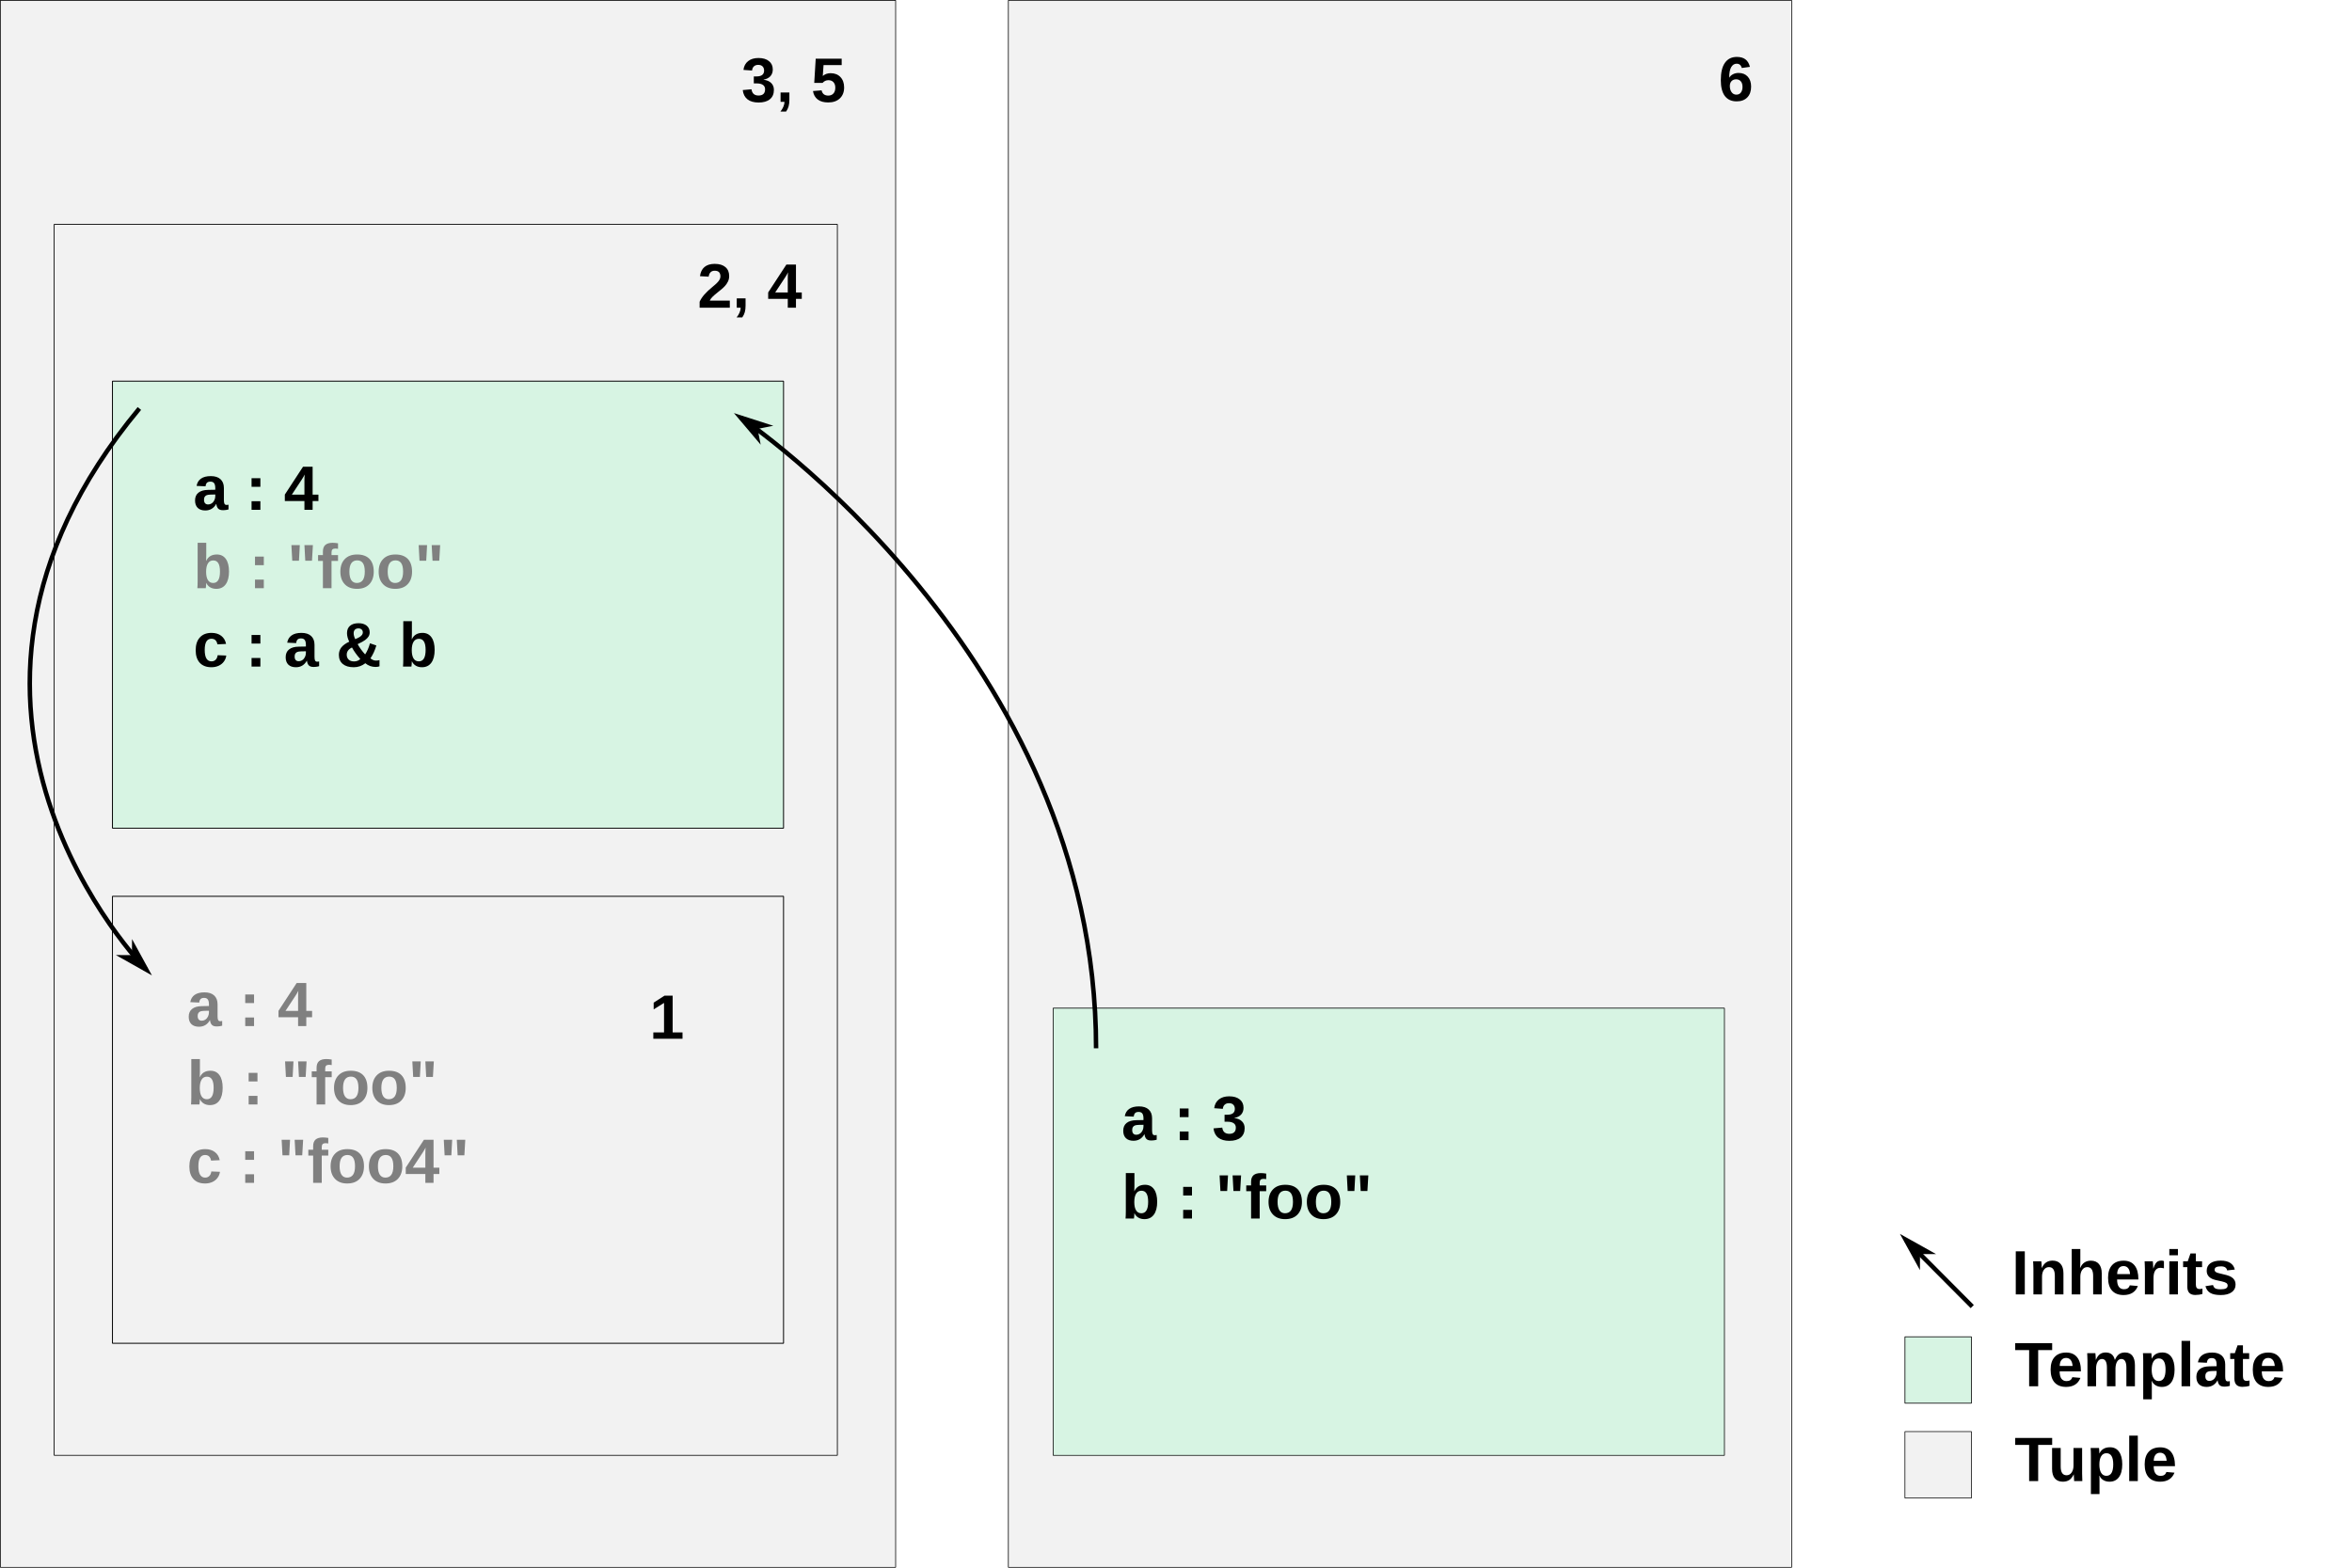
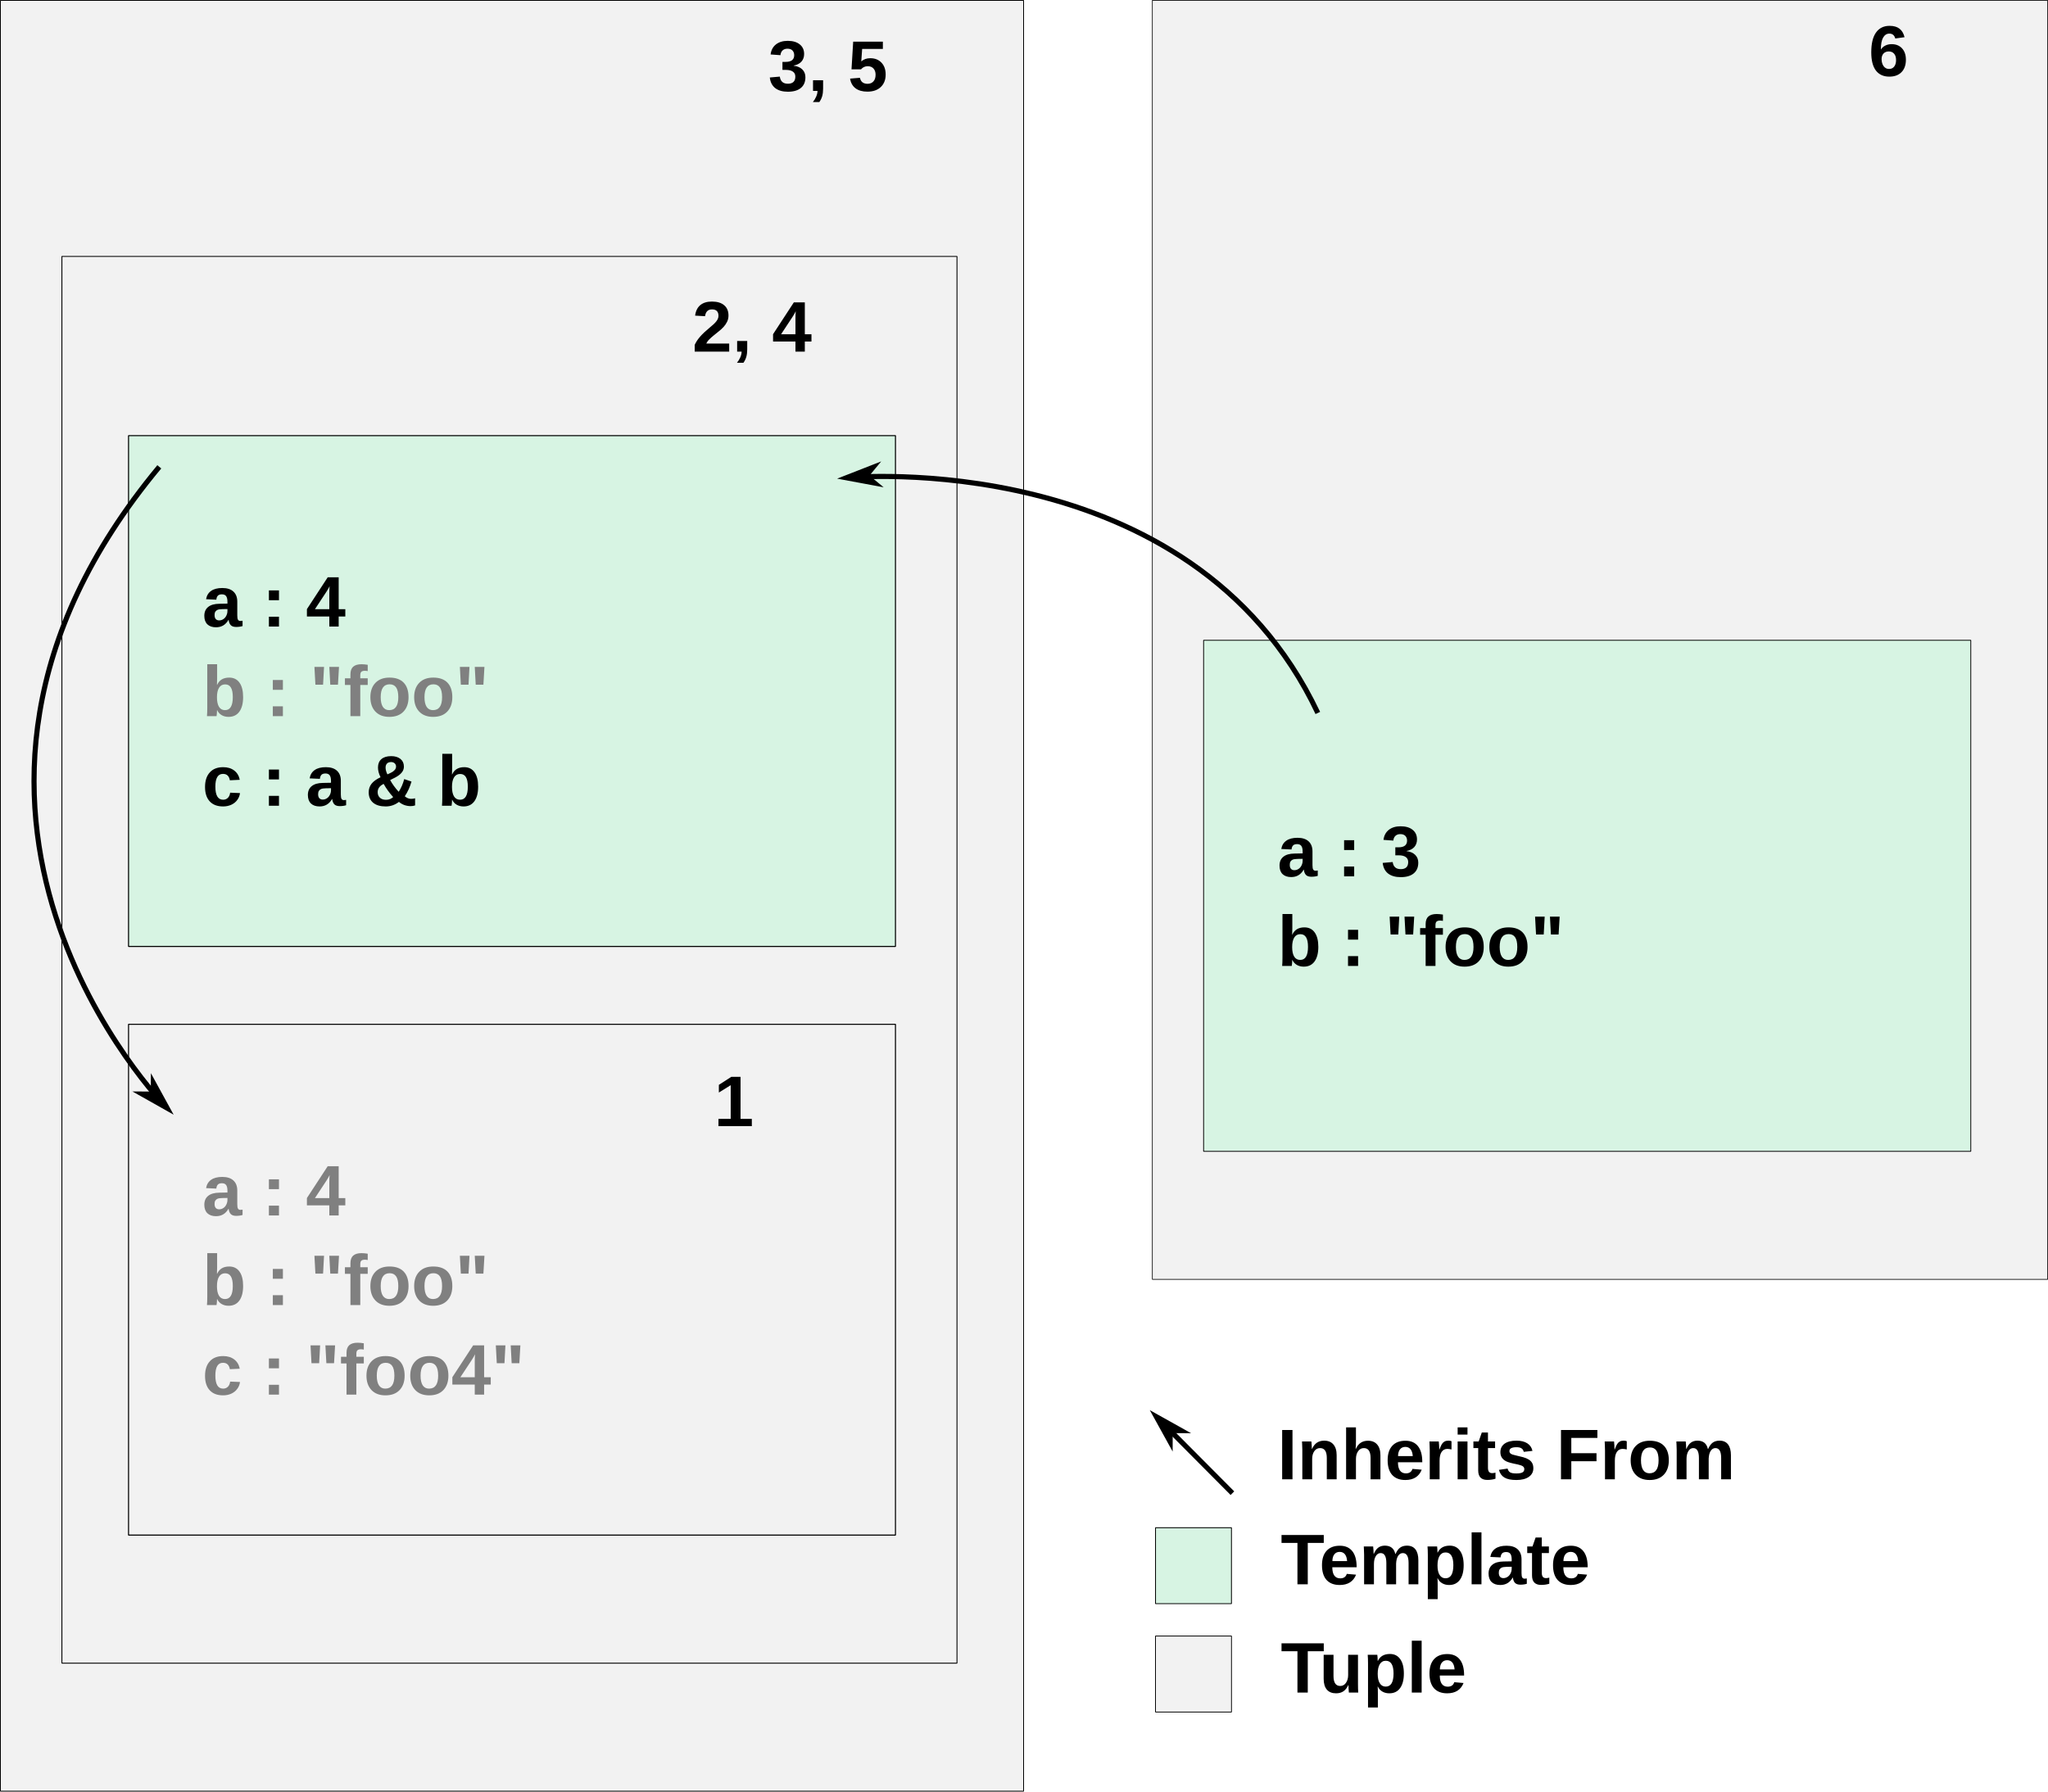
- <svg xmlns="http://www.w3.org/2000/svg" width="525" height="350" id="svg2" version="1.1">
+ <svg xmlns="http://www.w3.org/2000/svg" width="400" height="350" id="svg2" version="1.1">
  <defs id="defs4">
    <marker orient="auto" refY="0" refX="0" id="Arrow1Mend" style="overflow:visible">
      <path id="path3818" d="M 0,0 5,-5 -12.5,0 5,5 0,0 z" style="fill-rule:evenodd;stroke:#000000;stroke-width:1pt" transform="matrix(-0.4,0,0,-0.4,-4,0)" />
    </marker>
  </defs>
  <g id="layer1" transform="translate(0,-702.3622)">
    <rect style="fill:#f2f2f2;stroke:#000000;stroke-width:0.161;stroke-linecap:round;stroke-linejoin:bevel;stroke-miterlimit:4;stroke-opacity:1;stroke-dasharray:none" id="rect2985" width="199.839" height="349.839" x="0.081" y="702.443" />
    <rect style="fill:#f2f2f2;stroke:#000000;stroke-width:0.177;stroke-linecap:round;stroke-linejoin:bevel;stroke-miterlimit:4;stroke-opacity:1;stroke-dasharray:none" id="rect2987" width="174.823" height="274.823" x="12.089" y="752.451" />
    <rect style="fill:#f2f2f2;stroke:#000000;stroke-width:0.208;stroke-linecap:round;stroke-linejoin:bevel;stroke-miterlimit:4;stroke-opacity:1;stroke-dasharray:none" id="rect2989" width="149.792" height="99.792" x="25.104" y="902.466" />
    <rect style="fill:#d7f4e3;stroke:#000000;stroke-width:0.206;stroke-linecap:round;stroke-linejoin:bevel;stroke-miterlimit:4;stroke-opacity:1;stroke-dasharray:none" id="rect2991" width="149.794" height="99.794" x="25.103" y="787.465" />
-     <rect style="fill:#f2f2f2;stroke:#000000;stroke-width:0.16;stroke-linecap:round;stroke-linejoin:bevel;stroke-miterlimit:4;stroke-opacity:1;stroke-dasharray:none" id="rect2993" width="174.84" height="349.84" x="225.08" y="702.442" />
-     <rect style="fill:#d7f4e3;stroke:#000000;stroke-width:0.16;stroke-linecap:round;stroke-linejoin:bevel;stroke-miterlimit:4;stroke-opacity:1;stroke-dasharray:none" id="rect2995" width="149.84" height="99.84" x="235.08" y="927.442" />
-     <text xml:space="preserve" style="font-size:14px;font-style:normal;font-variant:normal;font-weight:bold;font-stretch:normal;line-height:125%;letter-spacing:0px;word-spacing:0px;fill:#000000;fill-opacity:1;stroke:none;font-family:Arial;-inkscape-font-specification:Sans" x="144.957" y="934.275" id="text2997">
-       <tspan id="tspan2999" x="144.957" y="934.275">1</tspan>
+     <rect style="fill:#f2f2f2;stroke:#000000;stroke-width:0.135;stroke-linecap:round;stroke-linejoin:bevel;stroke-miterlimit:4;stroke-opacity:1;stroke-dasharray:none" id="rect2993" width="174.865" height="249.865" x="225.068" y="702.43" />
+     <rect style="fill:#d7f4e3;stroke:#000000;stroke-width:0.16;stroke-linecap:round;stroke-linejoin:bevel;stroke-miterlimit:4;stroke-opacity:1;stroke-dasharray:none" id="rect2995" width="149.84" height="99.84" x="235.08" y="827.442" />
+     <text xml:space="preserve" style="font-size:13.999px;font-style:normal;font-variant:normal;font-weight:bold;font-stretch:normal;text-align:end;line-height:125%;letter-spacing:0px;word-spacing:0px;text-anchor:end;fill:#000000;fill-opacity:1;stroke:none;font-family:Arial;-inkscape-font-specification:Sans" x="166.692" y="922.326" id="text2997" transform="scale(0.999961,1.000039)">
+       <tspan id="tspan2999" x="166.692" y="922.326">1</tspan>
    </text>
    <text xml:space="preserve" style="font-size:14px;font-style:normal;font-variant:normal;font-weight:bold;font-stretch:normal;line-height:125%;letter-spacing:0px;word-spacing:0px;fill:#000000;fill-opacity:1;stroke:none;font-family:Arial;-inkscape-font-specification:Sans" x="142.836" y="813.36" id="text3001">
      <tspan id="tspan3003" x="142.836" y="813.36" />
    </text>
-     <text xml:space="preserve" style="font-size:14px;font-style:normal;font-variant:normal;font-weight:bold;font-stretch:normal;line-height:125%;letter-spacing:0px;word-spacing:0px;fill:#000000;fill-opacity:1;stroke:none;font-family:Arial;-inkscape-font-specification:Sans" x="155.685" y="771.055" id="text3005">
-       <tspan id="tspan3007" x="155.685" y="771.055">2, 4</tspan>
+     <text xml:space="preserve" style="font-size:14px;font-style:normal;font-variant:normal;font-weight:bold;font-stretch:normal;text-align:end;line-height:125%;letter-spacing:0px;word-spacing:0px;text-anchor:end;fill:#000000;fill-opacity:1;stroke:none;font-family:Arial;-inkscape-font-specification:Sans" x="178.003" y="771.055" id="text3005">
+       <tspan id="tspan3007" x="178.003" y="771.055">2, 4</tspan>
    </text>
-     <text xml:space="preserve" style="font-size:14px;font-style:normal;font-variant:normal;font-weight:bold;font-stretch:normal;line-height:125%;letter-spacing:0px;word-spacing:0px;fill:#000000;fill-opacity:1;stroke:none;font-family:Arial;-inkscape-font-specification:Sans" x="165.463" y="725.093" id="text3009">
-       <tspan id="tspan3011" x="165.463" y="725.093">3, 5</tspan>
+     <text xml:space="preserve" style="font-size:14px;font-style:normal;font-variant:normal;font-weight:bold;font-stretch:normal;text-align:end;line-height:125%;letter-spacing:0px;word-spacing:0px;text-anchor:end;fill:#000000;fill-opacity:1;stroke:none;font-family:Arial;-inkscape-font-specification:Sans" x="192.824" y="720.134" id="text3009" transform="scale(1.00001,0.9999895)">
+       <tspan id="tspan3011" x="192.824" y="720.134">3, 5</tspan>
    </text>
    <text xml:space="preserve" style="font-size:14px;font-style:normal;font-variant:normal;font-weight:bold;font-stretch:normal;line-height:125%;letter-spacing:0px;word-spacing:0px;fill:#000000;fill-opacity:1;stroke:none;font-family:Arial;-inkscape-font-specification:Sans" x="173.241" y="773.055" id="text3013">
      <tspan id="tspan3015" x="173.241" y="773.055" />
    </text>
-     <text xml:space="preserve" style="font-size:14px;font-style:normal;font-variant:normal;font-weight:bold;font-stretch:normal;line-height:125%;letter-spacing:0px;word-spacing:0px;fill:#000000;fill-opacity:1;stroke:none;font-family:Arial;-inkscape-font-specification:Sans" x="383.595" y="724.85" id="text3017">
-       <tspan id="tspan3019" x="383.595" y="724.85">6</tspan>
+     <text xml:space="preserve" style="font-size:14px;font-style:normal;font-variant:normal;font-weight:bold;font-stretch:normal;text-align:end;line-height:125%;letter-spacing:0px;word-spacing:0px;text-anchor:end;fill:#000000;fill-opacity:1;stroke:none;font-family:Arial;-inkscape-font-specification:Sans" x="392.209" y="717.171" id="text3017" transform="scale(0.9999714,1.000029)">
+       <tspan id="tspan3019" x="392.209" y="717.171">6</tspan>
    </text>
-     <g id="g4301" transform="translate(0,0.5100562)">
+     <g id="g4301" transform="translate(-199.5262,0.5100562)">
      <rect y="1000.304" x="425.214" height="14.832" width="14.832" id="rect3021" style="fill:#d7f4e3;fill-opacity:1;fill-rule:evenodd;stroke:#000000;stroke-width:0.168;stroke-linecap:round;stroke-linejoin:bevel;stroke-miterlimit:4;stroke-opacity:1;stroke-dasharray:none" />
      <text id="text3023" y="1011.35" x="449.669" style="font-size:14px;font-style:normal;font-variant:normal;font-weight:bold;font-stretch:normal;line-height:125%;letter-spacing:0px;word-spacing:0px;fill:#000000;fill-opacity:1;stroke:none;font-family:Arial;-inkscape-font-specification:Sans" xml:space="preserve">
        <tspan y="1011.35" x="449.669" id="tspan3025">Template</tspan>
      </text>
    </g>
-     <g id="g4306">
+     <g id="g4306" transform="translate(-199.5262,0)">
      <text id="text3027" y="1033.026" x="449.669" style="font-size:14px;font-style:normal;font-variant:normal;font-weight:bold;font-stretch:normal;line-height:125%;letter-spacing:0px;word-spacing:0px;fill:#000000;fill-opacity:1;stroke:none;font-family:Arial;-inkscape-font-specification:Sans" xml:space="preserve">
        <tspan y="1033.026" x="449.669" id="tspan3029">Tuple</tspan>
      </text>
      <rect y="1021.975" x="425.209" height="14.842" width="14.842" id="rect3031" style="fill:#f2f2f2;fill-opacity:1;fill-rule:evenodd;stroke:#000000;stroke-width:0.158;stroke-linecap:round;stroke-linejoin:bevel;stroke-miterlimit:4;stroke-opacity:1;stroke-dasharray:none" />
    </g>
-     <path style="fill:none;stroke:#000000;stroke-width:1px;stroke-linecap:butt;stroke-linejoin:miter;stroke-opacity:1;marker-end:url(#Arrow1Mend)" d="m 244.659,936.397 c 0,-87.681 -79.196,-140.714 -79.196,-140.714" id="path3033" />
+     <path style="fill:none;stroke:#000000;stroke-width:1px;stroke-linecap:butt;stroke-linejoin:miter;stroke-opacity:1;marker-end:url(#Arrow1Mend)" d="m 257.387,841.644 c -24.749,-52.326 -91.924,-45.962 -91.924,-45.962" id="path3033" />
    <path style="fill:none;stroke:#000000;stroke-width:1px;stroke-linecap:butt;stroke-linejoin:miter;stroke-opacity:1;marker-end:url(#Arrow1Mend)" d="m 31.113,793.561 c -55.861,67.175 1.414,125.158 1.414,125.158" id="path3035" />
-     <text xml:space="preserve" style="font-size:14px;font-style:normal;font-variant:normal;font-weight:bold;font-stretch:normal;line-height:125%;letter-spacing:0px;word-spacing:0px;fill:#000000;fill-opacity:1;stroke:none;font-family:Arial;-inkscape-font-specification:Sans" x="250.316" y="956.903" id="text4268">
-       <tspan id="tspan4270" x="250.316" y="956.903">a : 3</tspan>
-       <tspan x="250.316" y="974.403" id="tspan4272">b : "foo"</tspan>
+     <text xml:space="preserve" style="font-size:14px;font-style:normal;font-variant:normal;font-weight:bold;font-stretch:normal;line-height:125%;letter-spacing:0px;word-spacing:0px;fill:#000000;fill-opacity:1;stroke:none;font-family:Arial;-inkscape-font-specification:Sans" x="249.501" y="873.561" id="text4268">
+       <tspan id="tspan4270" x="249.501" y="873.561">a : 3</tspan>
+       <tspan x="249.501" y="891.061" id="tspan4272">b : "foo"</tspan>
    </text>
-     <text xml:space="preserve" style="font-size:14px;font-style:normal;font-variant:normal;font-weight:bold;font-stretch:normal;line-height:125%;letter-spacing:0px;word-spacing:0px;fill:#000000;fill-opacity:1;stroke:none;font-family:Arial;-inkscape-font-specification:Sans" x="43.134" y="816.189" id="text4274">
-       <tspan id="tspan4276" x="43.134" y="816.189">a : 4</tspan>
-       <tspan x="43.134" y="833.689" id="tspan4278" style="fill:#808080">b : "foo"</tspan>
-       <tspan x="43.134" y="851.189" id="tspan4280">c : a &amp; b</tspan>
+     <text xml:space="preserve" style="font-size:14px;font-style:normal;font-variant:normal;font-weight:bold;font-stretch:normal;line-height:125%;letter-spacing:0px;word-spacing:0px;fill:#000000;fill-opacity:1;stroke:none;font-family:Arial;-inkscape-font-specification:Sans" x="39.501" y="824.764" id="text4274">
+       <tspan id="tspan4276" x="39.501" y="824.764">a : 4</tspan>
+       <tspan x="39.501" y="842.264" id="tspan4278" style="fill:#808080">b : "foo"</tspan>
+       <tspan x="39.501" y="859.764" id="tspan4280">c : a &amp; b</tspan>
    </text>
-     <text xml:space="preserve" style="font-size:14px;font-style:normal;font-variant:normal;font-weight:bold;font-stretch:normal;line-height:125%;letter-spacing:0px;word-spacing:0px;fill:#000000;fill-opacity:1;stroke:none;font-family:Arial;-inkscape-font-specification:Sans" x="41.719" y="931.447" id="text4282">
-       <tspan id="tspan4284" x="41.719" y="931.447" style="fill:#808080">a : 4</tspan>
-       <tspan x="41.719" y="948.947" id="tspan4286" style="fill:#808080">b : "foo"</tspan>
-       <tspan x="41.719" y="966.447" id="tspan4288" style="fill:#808080">c : "foo4"</tspan>
+     <text xml:space="preserve" style="font-size:14px;font-style:normal;font-variant:normal;font-weight:bold;font-stretch:normal;line-height:125%;letter-spacing:0px;word-spacing:0px;fill:#000000;fill-opacity:1;stroke:none;font-family:Arial;-inkscape-font-specification:Sans" x="39.501" y="939.811" id="text4282">
+       <tspan id="tspan4284" x="39.501" y="939.811" style="fill:#808080">a : 4</tspan>
+       <tspan x="39.501" y="957.311" id="tspan4286" style="fill:#808080">b : "foo"</tspan>
+       <tspan x="39.501" y="974.811" id="tspan4288" style="fill:#808080">c : "foo4"</tspan>
    </text>
-     <g id="g4296">
+     <g id="g4296" transform="translate(-199.5262,0)">
      <path style="fill:none;stroke:#000000;stroke-width:1;stroke-linecap:butt;stroke-linejoin:miter;stroke-miterlimit:4;stroke-opacity:1;stroke-dasharray:none;marker-end:url(#Arrow1Mend)" d="M 440.234,994.065 425.482,979.237" id="path4290" />
      <text xml:space="preserve" style="font-size:14px;font-style:normal;font-variant:normal;font-weight:bold;font-stretch:normal;line-height:125%;letter-spacing:0px;word-spacing:0px;fill:#000000;fill-opacity:1;stroke:none;font-family:Arial;-inkscape-font-specification:Sans" x="449.013" y="991.35" id="text4292">
-         <tspan id="tspan4294" x="449.013" y="991.35">Inherits</tspan>
+         <tspan id="tspan4294" x="449.013" y="991.35">Inherits From</tspan>
      </text>
    </g>
  </g>
</svg>
